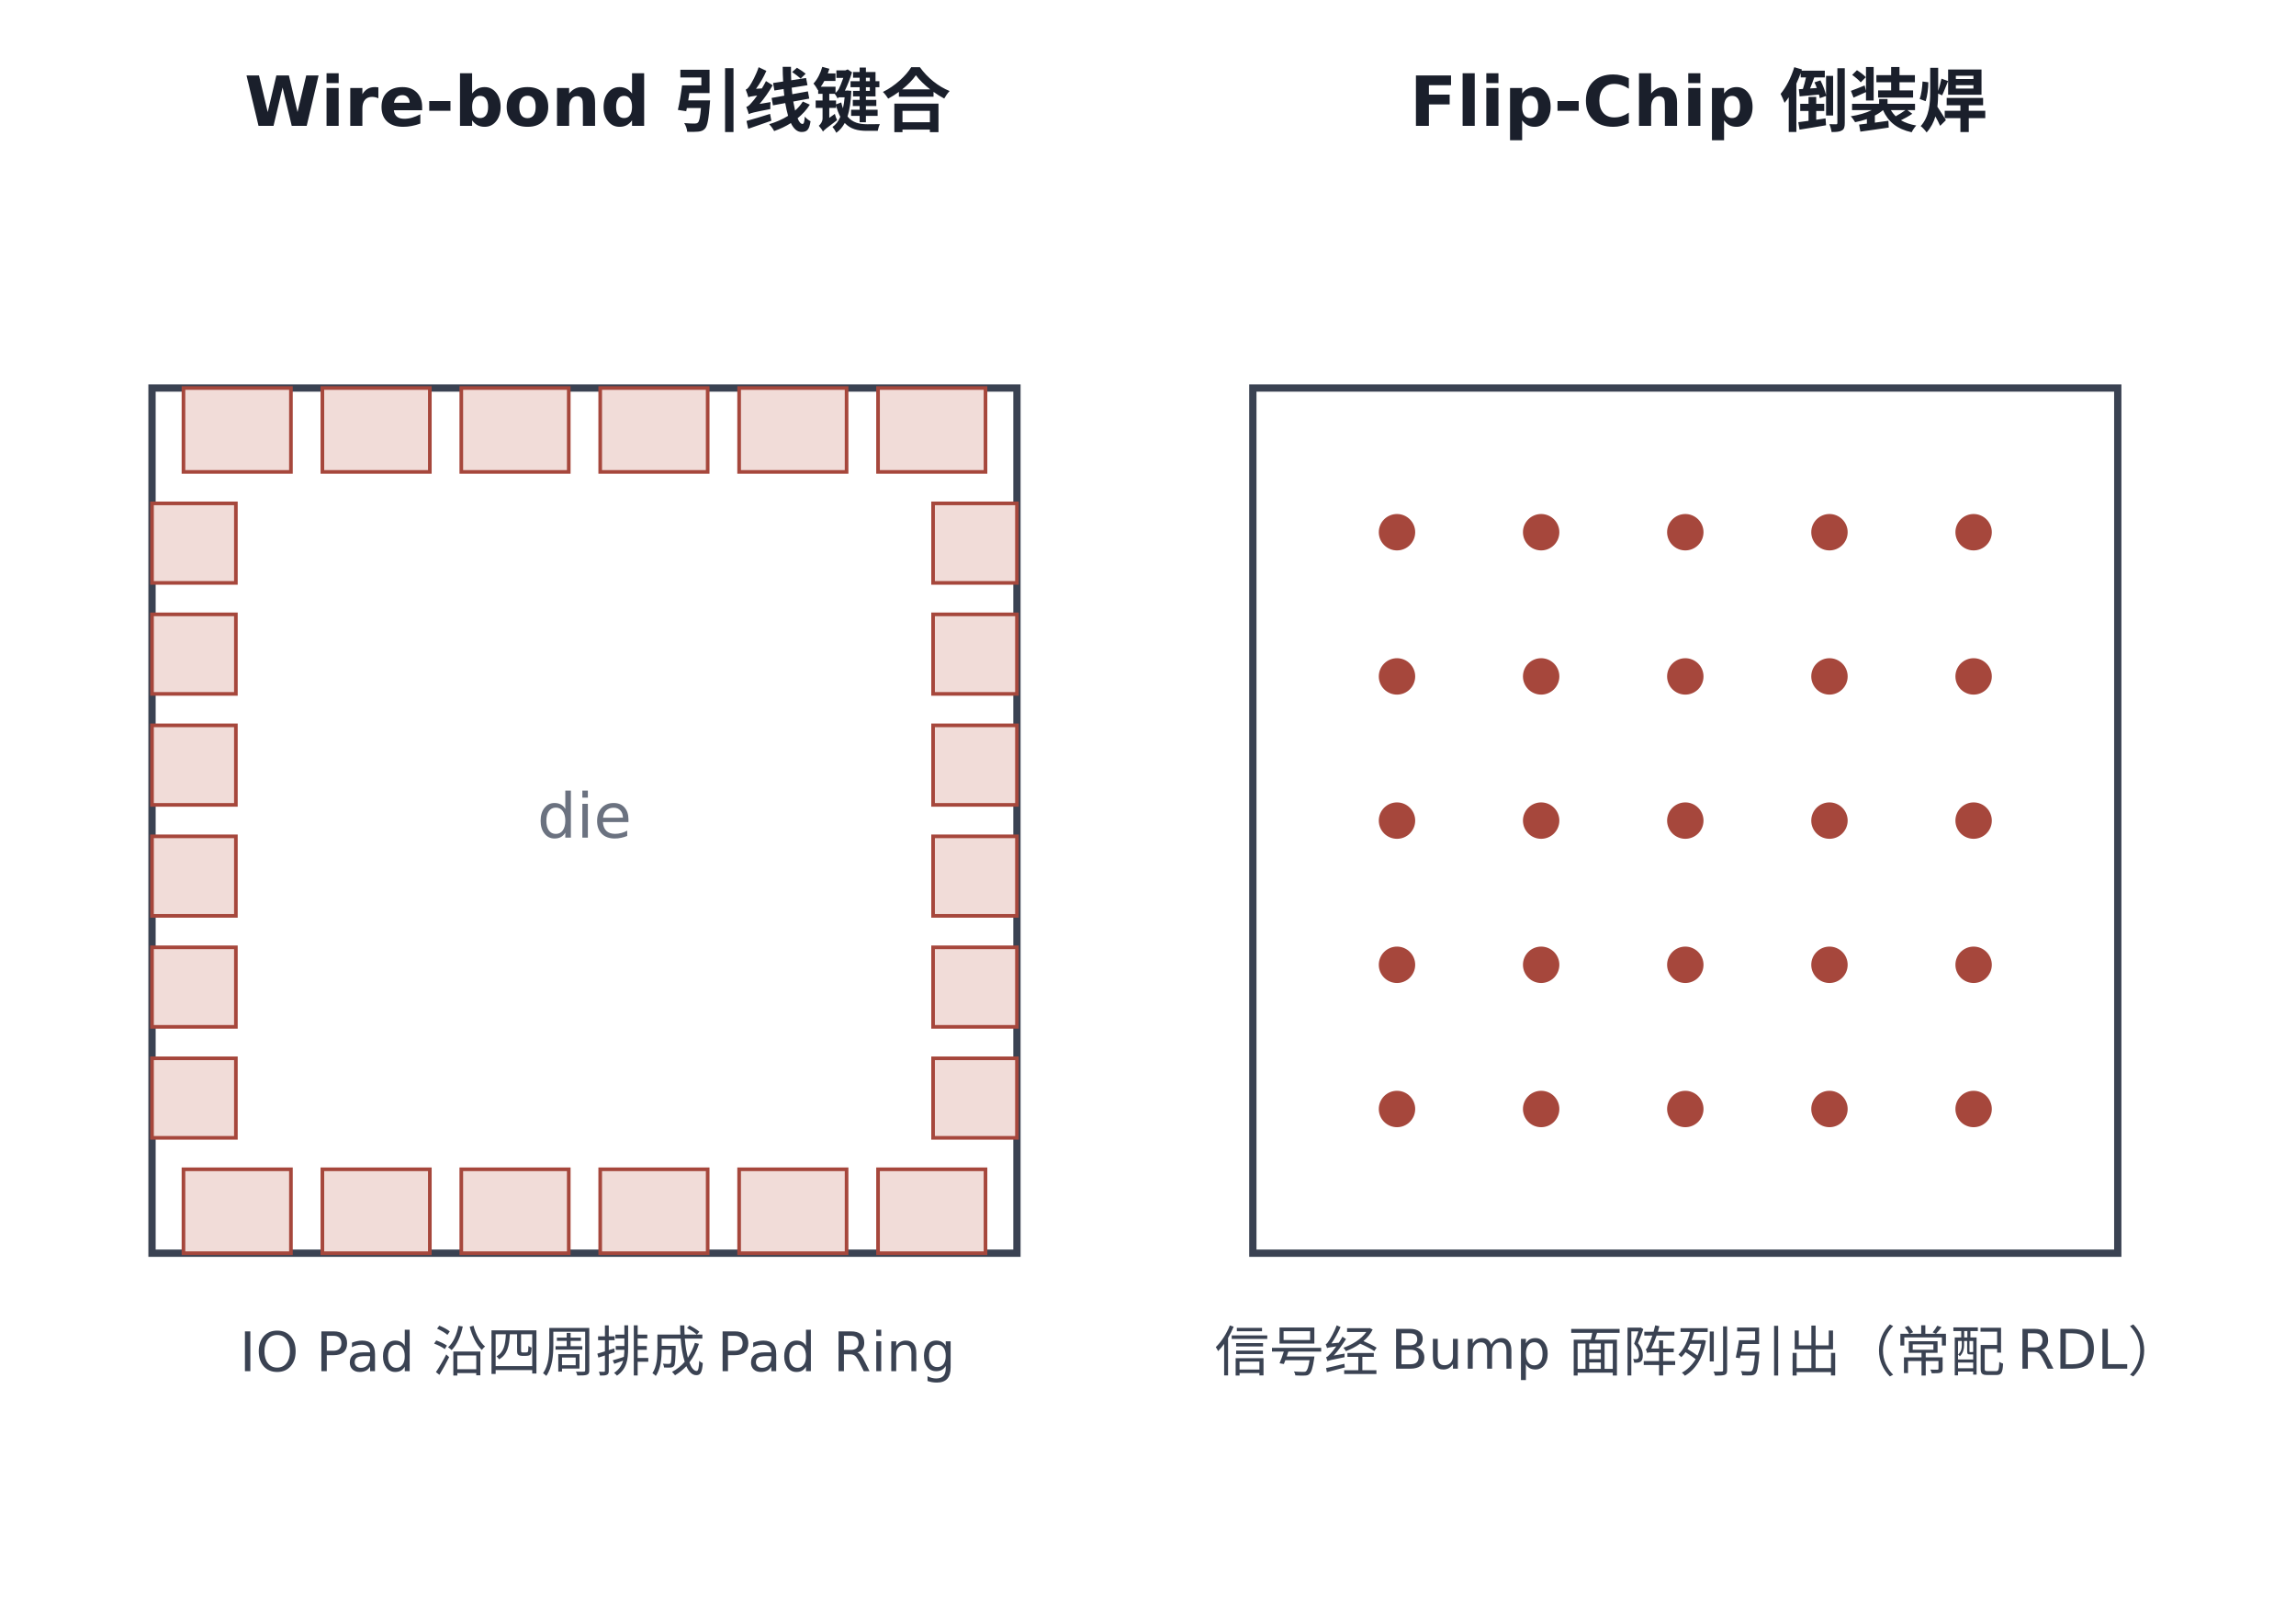
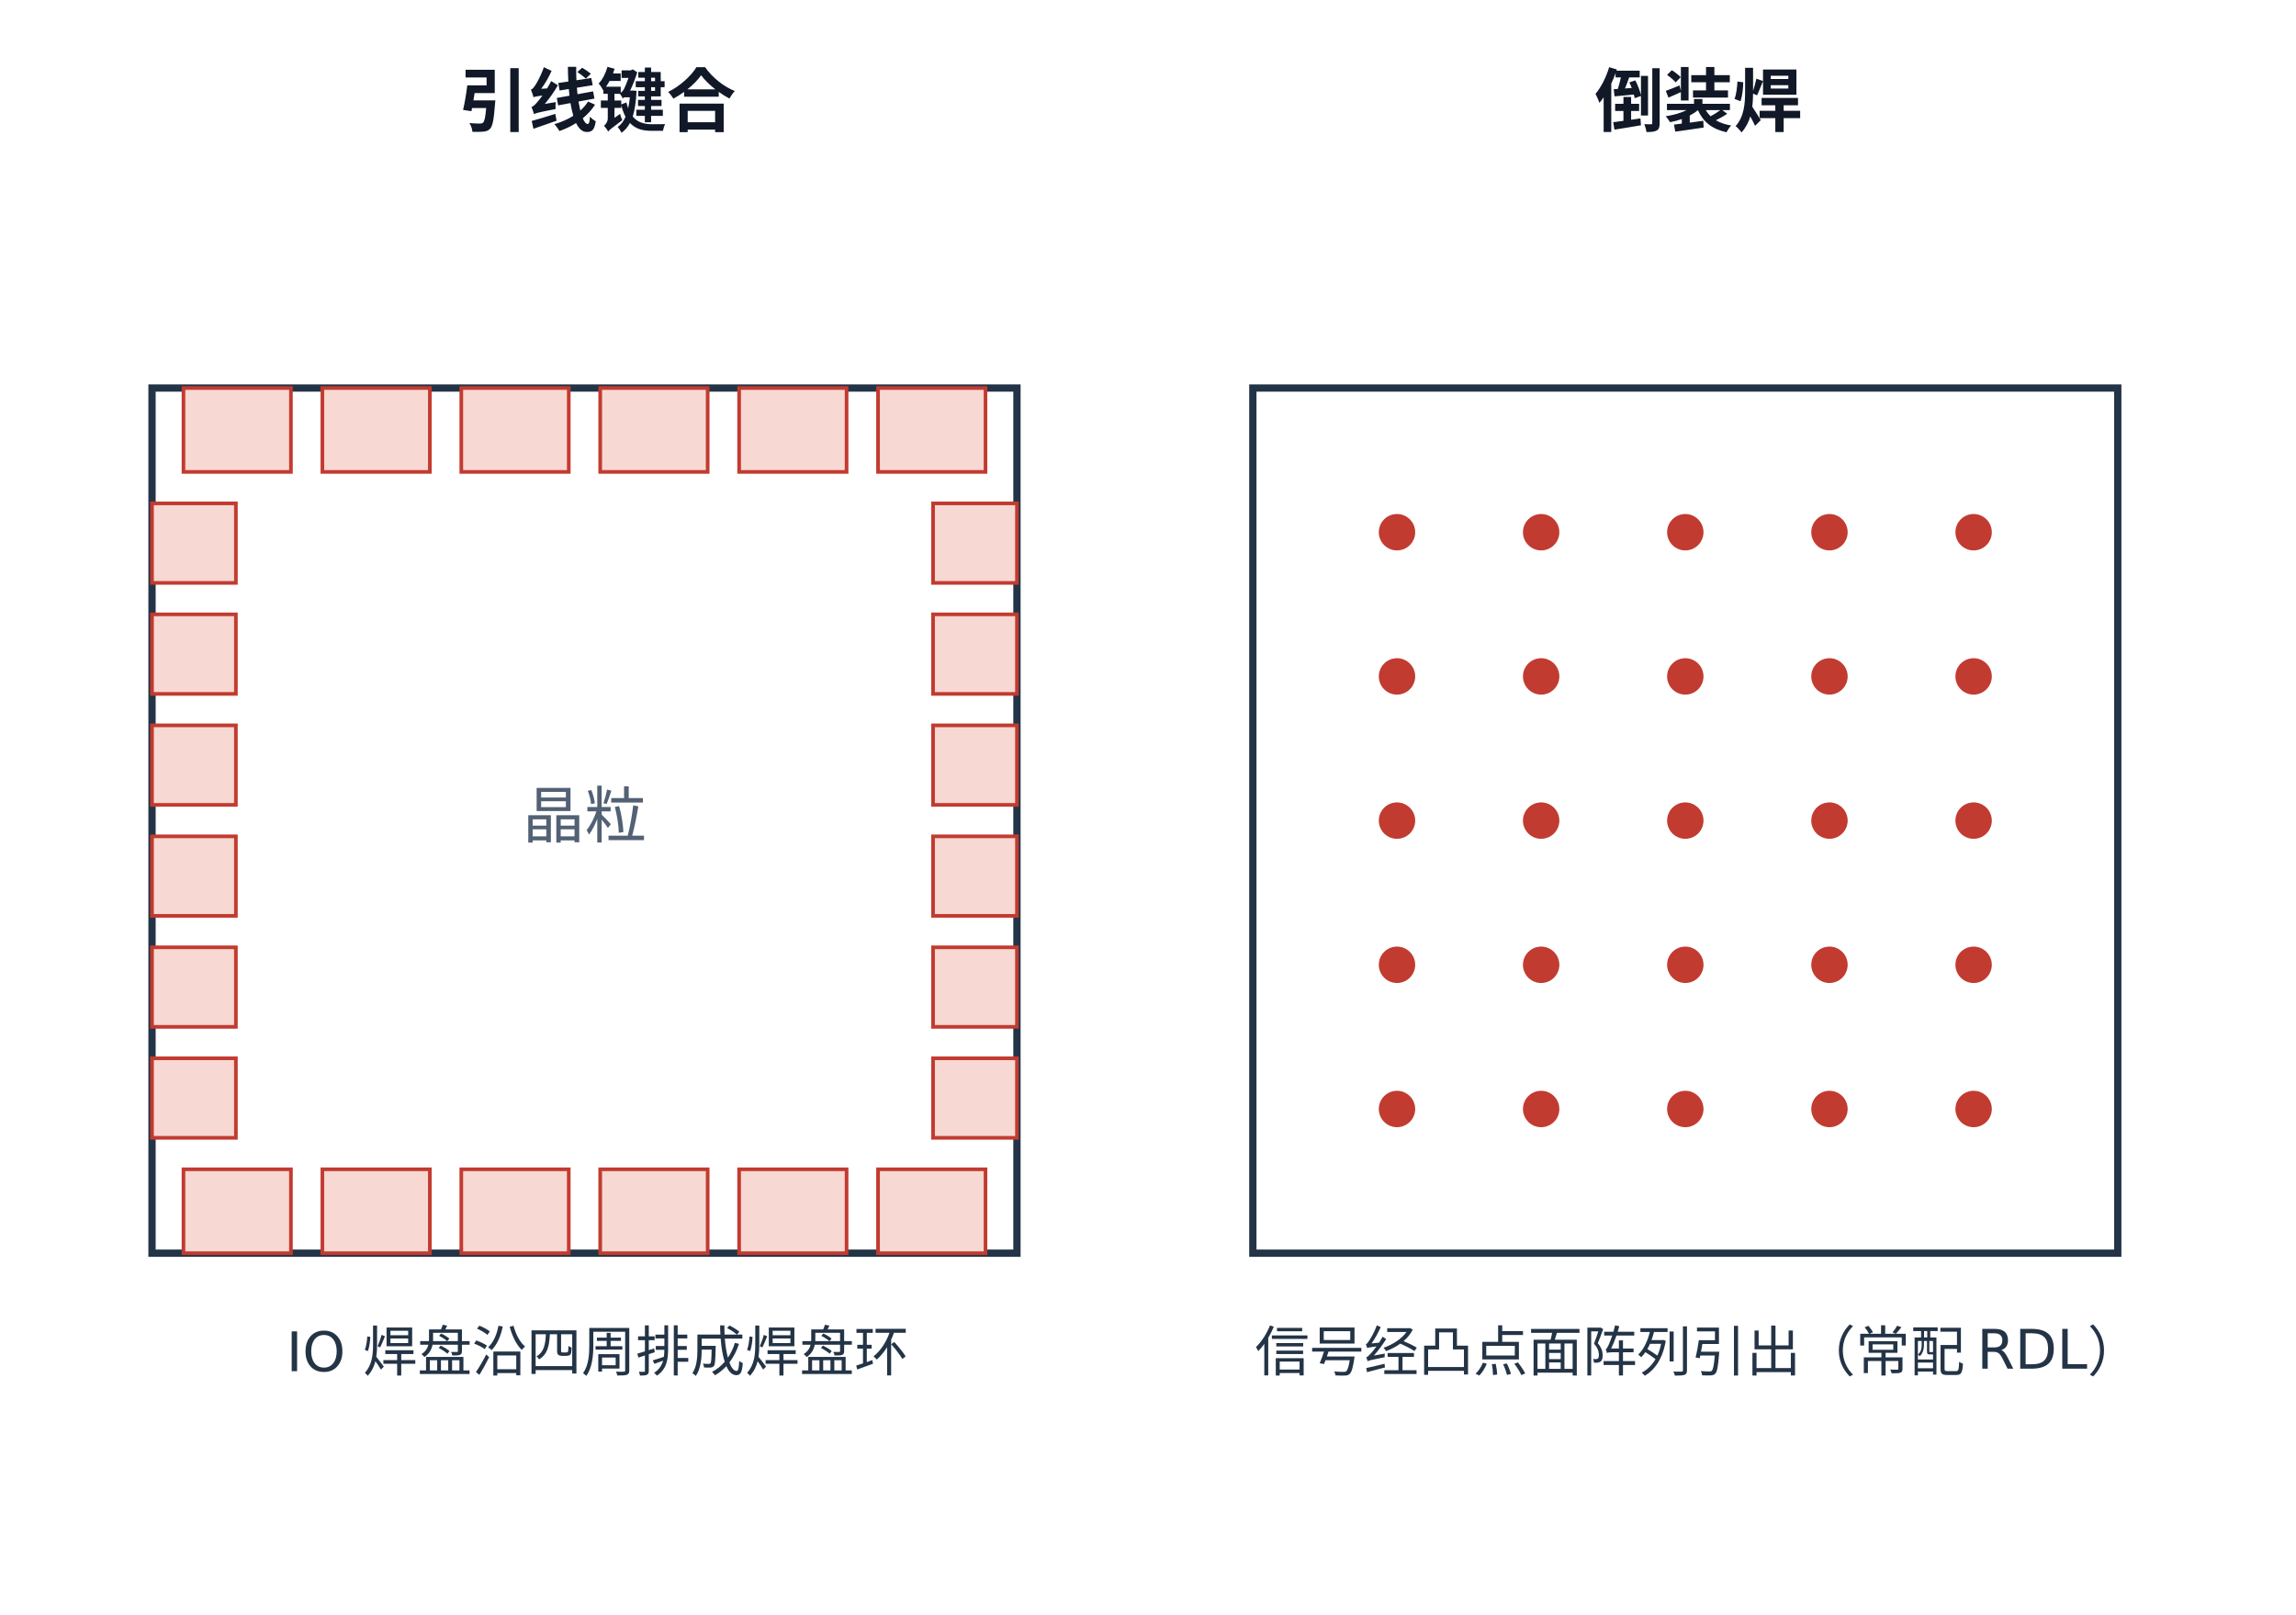
<svg xmlns="http://www.w3.org/2000/svg" xmlns:xlink="http://www.w3.org/1999/xlink" width="630.72pt" height="443.52pt" viewBox="0 0 630.72 443.52" version="1.1">
  <defs>
    <style type="text/css">*{stroke-linejoin: round; stroke-linecap: butt}</style>
  </defs>
  <g id="figure_1">
    <g id="patch_1">
      <path d="M 0 443.52  L 630.72 443.52  L 630.72 0  L 0 0  z " style="fill: #ffffff" />
    </g>
    <g id="axes_1">
      <g id="patch_2">
        <path d="M 5.76 437.76  L 624.96 437.76  L 624.96 5.76  L 5.76 5.76  z " clip-path="url(#p932e553687)" style="fill: #ffffff" />
      </g>
      <g id="patch_3">
-         <path d="M 41.76 344.16  L 279.36 344.16  L 279.36 106.56  L 41.76 106.56  z " clip-path="url(#p932e553687)" style="fill: #ffffff; stroke: #3a4252; stroke-width: 2; stroke-linejoin: miter" />
+         <path d="M 41.76 344.16  L 279.36 344.16  L 279.36 106.56  L 41.76 106.56  z " clip-path="url(#p932e553687)" style="fill: #ffffff; stroke: #243447; stroke-width: 2; stroke-linejoin: miter" />
      </g>
      <g id="patch_4">
-         <path d="M 344.16 344.16  L 581.76 344.16  L 581.76 106.56  L 344.16 106.56  z " clip-path="url(#p932e553687)" style="fill: #ffffff; stroke: #3a4252; stroke-width: 2; stroke-linejoin: miter" />
+         <path d="M 344.16 344.16  L 581.76 344.16  L 581.76 106.56  L 344.16 106.56  z " clip-path="url(#p932e553687)" style="fill: #ffffff; stroke: #243447; stroke-width: 2; stroke-linejoin: miter" />
      </g>
      <g id="text_1">
-         <text style="font-weight: 700; font-size: 19px; font-family: 'Microsoft YaHei', 'Microsoft YaHei UI', 'SimHei', 'Segoe UI', 'DejaVu Sans', sans-serif; text-anchor: middle; fill: #1a1f2b" x="164.16" y="34.56" transform="rotate(-0 164.16 34.56)">Wire-bond 引线键合</text>
+         <text style="font-weight: 700; font-size: 19px; font-family: 'Microsoft YaHei', 'Microsoft YaHei UI', 'SimHei', 'Segoe UI', 'DejaVu Sans', sans-serif; text-anchor: middle; fill: #111827" x="164.16" y="34.56" transform="rotate(-0 164.16 34.56)">引线键合</text>
      </g>
      <g id="patch_5">
-         <path d="M 50.4 344.16  L 79.92 344.16  L 79.92 321.12  L 50.4 321.12  z " clip-path="url(#p932e553687)" style="fill: #f1dcd8; stroke: #a6473c; stroke-linejoin: miter" />
+         <path d="M 50.4 344.16  L 79.92 344.16  L 79.92 321.12  L 50.4 321.12  z " clip-path="url(#p932e553687)" style="fill: #F7D8D2; stroke: #C23B30; stroke-linejoin: miter" />
      </g>
      <g id="patch_6">
-         <path d="M 50.4 129.6  L 79.92 129.6  L 79.92 106.56  L 50.4 106.56  z " clip-path="url(#p932e553687)" style="fill: #f1dcd8; stroke: #a6473c; stroke-linejoin: miter" />
+         <path d="M 50.4 129.6  L 79.92 129.6  L 79.92 106.56  L 50.4 106.56  z " clip-path="url(#p932e553687)" style="fill: #F7D8D2; stroke: #C23B30; stroke-linejoin: miter" />
      </g>
      <g id="patch_7">
-         <path d="M 88.56 344.16  L 118.08 344.16  L 118.08 321.12  L 88.56 321.12  z " clip-path="url(#p932e553687)" style="fill: #f1dcd8; stroke: #a6473c; stroke-linejoin: miter" />
+         <path d="M 88.56 344.16  L 118.08 344.16  L 118.08 321.12  L 88.56 321.12  z " clip-path="url(#p932e553687)" style="fill: #F7D8D2; stroke: #C23B30; stroke-linejoin: miter" />
      </g>
      <g id="patch_8">
-         <path d="M 88.56 129.6  L 118.08 129.6  L 118.08 106.56  L 88.56 106.56  z " clip-path="url(#p932e553687)" style="fill: #f1dcd8; stroke: #a6473c; stroke-linejoin: miter" />
+         <path d="M 88.56 129.6  L 118.08 129.6  L 118.08 106.56  L 88.56 106.56  z " clip-path="url(#p932e553687)" style="fill: #F7D8D2; stroke: #C23B30; stroke-linejoin: miter" />
      </g>
      <g id="patch_9">
-         <path d="M 126.72 344.16  L 156.24 344.16  L 156.24 321.12  L 126.72 321.12  z " clip-path="url(#p932e553687)" style="fill: #f1dcd8; stroke: #a6473c; stroke-linejoin: miter" />
+         <path d="M 126.72 344.16  L 156.24 344.16  L 156.24 321.12  L 126.72 321.12  z " clip-path="url(#p932e553687)" style="fill: #F7D8D2; stroke: #C23B30; stroke-linejoin: miter" />
      </g>
      <g id="patch_10">
-         <path d="M 126.72 129.6  L 156.24 129.6  L 156.24 106.56  L 126.72 106.56  z " clip-path="url(#p932e553687)" style="fill: #f1dcd8; stroke: #a6473c; stroke-linejoin: miter" />
+         <path d="M 126.72 129.6  L 156.24 129.6  L 156.24 106.56  L 126.72 106.56  z " clip-path="url(#p932e553687)" style="fill: #F7D8D2; stroke: #C23B30; stroke-linejoin: miter" />
      </g>
      <g id="patch_11">
-         <path d="M 164.88 344.16  L 194.4 344.16  L 194.4 321.12  L 164.88 321.12  z " clip-path="url(#p932e553687)" style="fill: #f1dcd8; stroke: #a6473c; stroke-linejoin: miter" />
+         <path d="M 164.88 344.16  L 194.4 344.16  L 194.4 321.12  L 164.88 321.12  z " clip-path="url(#p932e553687)" style="fill: #F7D8D2; stroke: #C23B30; stroke-linejoin: miter" />
      </g>
      <g id="patch_12">
-         <path d="M 164.88 129.6  L 194.4 129.6  L 194.4 106.56  L 164.88 106.56  z " clip-path="url(#p932e553687)" style="fill: #f1dcd8; stroke: #a6473c; stroke-linejoin: miter" />
+         <path d="M 164.88 129.6  L 194.4 129.6  L 194.4 106.56  L 164.88 106.56  z " clip-path="url(#p932e553687)" style="fill: #F7D8D2; stroke: #C23B30; stroke-linejoin: miter" />
      </g>
      <g id="patch_13">
-         <path d="M 203.04 344.16  L 232.56 344.16  L 232.56 321.12  L 203.04 321.12  z " clip-path="url(#p932e553687)" style="fill: #f1dcd8; stroke: #a6473c; stroke-linejoin: miter" />
+         <path d="M 203.04 344.16  L 232.56 344.16  L 232.56 321.12  L 203.04 321.12  z " clip-path="url(#p932e553687)" style="fill: #F7D8D2; stroke: #C23B30; stroke-linejoin: miter" />
      </g>
      <g id="patch_14">
-         <path d="M 203.04 129.6  L 232.56 129.6  L 232.56 106.56  L 203.04 106.56  z " clip-path="url(#p932e553687)" style="fill: #f1dcd8; stroke: #a6473c; stroke-linejoin: miter" />
+         <path d="M 203.04 129.6  L 232.56 129.6  L 232.56 106.56  L 203.04 106.56  z " clip-path="url(#p932e553687)" style="fill: #F7D8D2; stroke: #C23B30; stroke-linejoin: miter" />
      </g>
      <g id="patch_15">
-         <path d="M 241.2 344.16  L 270.72 344.16  L 270.72 321.12  L 241.2 321.12  z " clip-path="url(#p932e553687)" style="fill: #f1dcd8; stroke: #a6473c; stroke-linejoin: miter" />
+         <path d="M 241.2 344.16  L 270.72 344.16  L 270.72 321.12  L 241.2 321.12  z " clip-path="url(#p932e553687)" style="fill: #F7D8D2; stroke: #C23B30; stroke-linejoin: miter" />
      </g>
      <g id="patch_16">
-         <path d="M 241.2 129.6  L 270.72 129.6  L 270.72 106.56  L 241.2 106.56  z " clip-path="url(#p932e553687)" style="fill: #f1dcd8; stroke: #a6473c; stroke-linejoin: miter" />
+         <path d="M 241.2 129.6  L 270.72 129.6  L 270.72 106.56  L 241.2 106.56  z " clip-path="url(#p932e553687)" style="fill: #F7D8D2; stroke: #C23B30; stroke-linejoin: miter" />
      </g>
      <g id="patch_17">
-         <path d="M 41.76 312.48  L 64.8 312.48  L 64.8 290.64  L 41.76 290.64  z " clip-path="url(#p932e553687)" style="fill: #f1dcd8; stroke: #a6473c; stroke-linejoin: miter" />
+         <path d="M 41.76 312.48  L 64.8 312.48  L 64.8 290.64  L 41.76 290.64  z " clip-path="url(#p932e553687)" style="fill: #F7D8D2; stroke: #C23B30; stroke-linejoin: miter" />
      </g>
      <g id="patch_18">
-         <path d="M 256.32 312.48  L 279.36 312.48  L 279.36 290.64  L 256.32 290.64  z " clip-path="url(#p932e553687)" style="fill: #f1dcd8; stroke: #a6473c; stroke-linejoin: miter" />
+         <path d="M 256.32 312.48  L 279.36 312.48  L 279.36 290.64  L 256.32 290.64  z " clip-path="url(#p932e553687)" style="fill: #F7D8D2; stroke: #C23B30; stroke-linejoin: miter" />
      </g>
      <g id="patch_19">
-         <path d="M 41.76 282  L 64.8 282  L 64.8 260.16  L 41.76 260.16  z " clip-path="url(#p932e553687)" style="fill: #f1dcd8; stroke: #a6473c; stroke-linejoin: miter" />
+         <path d="M 41.76 282  L 64.8 282  L 64.8 260.16  L 41.76 260.16  z " clip-path="url(#p932e553687)" style="fill: #F7D8D2; stroke: #C23B30; stroke-linejoin: miter" />
      </g>
      <g id="patch_20">
-         <path d="M 256.32 282  L 279.36 282  L 279.36 260.16  L 256.32 260.16  z " clip-path="url(#p932e553687)" style="fill: #f1dcd8; stroke: #a6473c; stroke-linejoin: miter" />
+         <path d="M 256.32 282  L 279.36 282  L 279.36 260.16  L 256.32 260.16  z " clip-path="url(#p932e553687)" style="fill: #F7D8D2; stroke: #C23B30; stroke-linejoin: miter" />
      </g>
      <g id="patch_21">
-         <path d="M 41.76 251.52  L 64.8 251.52  L 64.8 229.68  L 41.76 229.68  z " clip-path="url(#p932e553687)" style="fill: #f1dcd8; stroke: #a6473c; stroke-linejoin: miter" />
+         <path d="M 41.76 251.52  L 64.8 251.52  L 64.8 229.68  L 41.76 229.68  z " clip-path="url(#p932e553687)" style="fill: #F7D8D2; stroke: #C23B30; stroke-linejoin: miter" />
      </g>
      <g id="patch_22">
-         <path d="M 256.32 251.52  L 279.36 251.52  L 279.36 229.68  L 256.32 229.68  z " clip-path="url(#p932e553687)" style="fill: #f1dcd8; stroke: #a6473c; stroke-linejoin: miter" />
+         <path d="M 256.32 251.52  L 279.36 251.52  L 279.36 229.68  L 256.32 229.68  z " clip-path="url(#p932e553687)" style="fill: #F7D8D2; stroke: #C23B30; stroke-linejoin: miter" />
      </g>
      <g id="patch_23">
-         <path d="M 41.76 221.04  L 64.8 221.04  L 64.8 199.2  L 41.76 199.2  z " clip-path="url(#p932e553687)" style="fill: #f1dcd8; stroke: #a6473c; stroke-linejoin: miter" />
+         <path d="M 41.76 221.04  L 64.8 221.04  L 64.8 199.2  L 41.76 199.2  z " clip-path="url(#p932e553687)" style="fill: #F7D8D2; stroke: #C23B30; stroke-linejoin: miter" />
      </g>
      <g id="patch_24">
-         <path d="M 256.32 221.04  L 279.36 221.04  L 279.36 199.2  L 256.32 199.2  z " clip-path="url(#p932e553687)" style="fill: #f1dcd8; stroke: #a6473c; stroke-linejoin: miter" />
+         <path d="M 256.32 221.04  L 279.36 221.04  L 279.36 199.2  L 256.32 199.2  z " clip-path="url(#p932e553687)" style="fill: #F7D8D2; stroke: #C23B30; stroke-linejoin: miter" />
      </g>
      <g id="patch_25">
-         <path d="M 41.76 190.56  L 64.8 190.56  L 64.8 168.72  L 41.76 168.72  z " clip-path="url(#p932e553687)" style="fill: #f1dcd8; stroke: #a6473c; stroke-linejoin: miter" />
+         <path d="M 41.76 190.56  L 64.8 190.56  L 64.8 168.72  L 41.76 168.72  z " clip-path="url(#p932e553687)" style="fill: #F7D8D2; stroke: #C23B30; stroke-linejoin: miter" />
      </g>
      <g id="patch_26">
-         <path d="M 256.32 190.56  L 279.36 190.56  L 279.36 168.72  L 256.32 168.72  z " clip-path="url(#p932e553687)" style="fill: #f1dcd8; stroke: #a6473c; stroke-linejoin: miter" />
+         <path d="M 256.32 190.56  L 279.36 190.56  L 279.36 168.72  L 256.32 168.72  z " clip-path="url(#p932e553687)" style="fill: #F7D8D2; stroke: #C23B30; stroke-linejoin: miter" />
      </g>
      <g id="patch_27">
-         <path d="M 41.76 160.08  L 64.8 160.08  L 64.8 138.24  L 41.76 138.24  z " clip-path="url(#p932e553687)" style="fill: #f1dcd8; stroke: #a6473c; stroke-linejoin: miter" />
+         <path d="M 41.76 160.08  L 64.8 160.08  L 64.8 138.24  L 41.76 138.24  z " clip-path="url(#p932e553687)" style="fill: #F7D8D2; stroke: #C23B30; stroke-linejoin: miter" />
      </g>
      <g id="patch_28">
-         <path d="M 256.32 160.08  L 279.36 160.08  L 279.36 138.24  L 256.32 138.24  z " clip-path="url(#p932e553687)" style="fill: #f1dcd8; stroke: #a6473c; stroke-linejoin: miter" />
+         <path d="M 256.32 160.08  L 279.36 160.08  L 279.36 138.24  L 256.32 138.24  z " clip-path="url(#p932e553687)" style="fill: #F7D8D2; stroke: #C23B30; stroke-linejoin: miter" />
      </g>
      <g id="text_2">
-         <text style="font-size: 17px; font-family: 'Microsoft YaHei', 'Microsoft YaHei UI', 'SimHei', 'Segoe UI', 'DejaVu Sans', sans-serif; text-anchor: middle; fill: #6b7280" x="160.56" y="230.042" transform="rotate(-0 160.56 230.0416)">die</text>
+         <text style="font-size: 17px; font-family: 'Microsoft YaHei', 'Microsoft YaHei UI', 'SimHei', 'Segoe UI', 'DejaVu Sans', sans-serif; text-anchor: middle; fill: #526174" x="160.56" y="230.042" transform="rotate(-0 160.56 230.0416)">晶粒</text>
      </g>
      <g id="text_3">
-         <text style="font-size: 15px; font-family: 'Microsoft YaHei', 'Microsoft YaHei UI', 'SimHei', 'Segoe UI', 'DejaVu Sans', sans-serif; text-anchor: middle; fill: #3a4252" x="164.16" y="376.56" transform="rotate(-0 164.16 376.56)">IO Pad 沿四周排成 Pad Ring</text>
+         <text style="font-size: 15px; font-family: 'Microsoft YaHei', 'Microsoft YaHei UI', 'SimHei', 'Segoe UI', 'DejaVu Sans', sans-serif; text-anchor: middle; fill: #243447" x="164.16" y="376.56" transform="rotate(-0 164.16 376.56)">IO 焊盘沿四周排成焊盘环</text>
      </g>
      <g id="text_4">
-         <text style="font-weight: 700; font-size: 19px; font-family: 'Microsoft YaHei', 'Microsoft YaHei UI', 'SimHei', 'Segoe UI', 'DejaVu Sans', sans-serif; text-anchor: middle; fill: #1a1f2b" x="466.56" y="34.56" transform="rotate(-0 466.56 34.56)">Flip-Chip 倒装焊</text>
+         <text style="font-weight: 700; font-size: 19px; font-family: 'Microsoft YaHei', 'Microsoft YaHei UI', 'SimHei', 'Segoe UI', 'DejaVu Sans', sans-serif; text-anchor: middle; fill: #111827" x="466.56" y="34.56" transform="rotate(-0 466.56 34.56)">倒装焊</text>
      </g>
      <g id="line2d_1">
        <defs>
-           <path id="m50781dd27e" d="M 0 4.5  C 1.193 4.5 2.338 4.026 3.182 3.182  C 4.026 2.338 4.5 1.193 4.5 0  C 4.5 -1.193 4.026 -2.338 3.182 -3.182  C 2.338 -4.026 1.193 -4.5 0 -4.5  C -1.193 -4.5 -2.338 -4.026 -3.182 -3.182  C -4.026 -2.338 -4.5 -1.193 -4.5 0  C -4.5 1.193 -4.026 2.338 -3.182 3.182  C -2.338 4.026 -1.193 4.5 0 4.5  z " style="stroke: #a6473c" />
+           <path id="m50781dd27e" d="M 0 4.5  C 1.193 4.5 2.338 4.026 3.182 3.182  C 4.026 2.338 4.5 1.193 4.5 0  C 4.5 -1.193 4.026 -2.338 3.182 -3.182  C 2.338 -4.026 1.193 -4.5 0 -4.5  C -1.193 -4.5 -2.338 -4.026 -3.182 -3.182  C -4.026 -2.338 -4.5 -1.193 -4.5 0  C -4.5 1.193 -4.026 2.338 -3.182 3.182  C -2.338 4.026 -1.193 4.5 0 4.5  z " style="stroke: #C23B30" />
        </defs>
        <g clip-path="url(#p932e553687)">
-           <use xlink:href="#m50781dd27e" x="383.76" y="304.56" style="fill: #a6473c; stroke: #a6473c" />
+           <use xlink:href="#m50781dd27e" x="383.76" y="304.56" style="fill: #C23B30; stroke: #C23B30" />
        </g>
      </g>
      <g id="line2d_2">
        <g clip-path="url(#p932e553687)">
-           <use xlink:href="#m50781dd27e" x="423.36" y="304.56" style="fill: #a6473c; stroke: #a6473c" />
+           <use xlink:href="#m50781dd27e" x="423.36" y="304.56" style="fill: #C23B30; stroke: #C23B30" />
        </g>
      </g>
      <g id="line2d_3">
        <g clip-path="url(#p932e553687)">
-           <use xlink:href="#m50781dd27e" x="462.96" y="304.56" style="fill: #a6473c; stroke: #a6473c" />
+           <use xlink:href="#m50781dd27e" x="462.96" y="304.56" style="fill: #C23B30; stroke: #C23B30" />
        </g>
      </g>
      <g id="line2d_4">
        <g clip-path="url(#p932e553687)">
-           <use xlink:href="#m50781dd27e" x="502.56" y="304.56" style="fill: #a6473c; stroke: #a6473c" />
+           <use xlink:href="#m50781dd27e" x="502.56" y="304.56" style="fill: #C23B30; stroke: #C23B30" />
        </g>
      </g>
      <g id="line2d_5">
        <g clip-path="url(#p932e553687)">
-           <use xlink:href="#m50781dd27e" x="542.16" y="304.56" style="fill: #a6473c; stroke: #a6473c" />
+           <use xlink:href="#m50781dd27e" x="542.16" y="304.56" style="fill: #C23B30; stroke: #C23B30" />
        </g>
      </g>
      <g id="line2d_6">
        <g clip-path="url(#p932e553687)">
-           <use xlink:href="#m50781dd27e" x="383.76" y="264.96" style="fill: #a6473c; stroke: #a6473c" />
+           <use xlink:href="#m50781dd27e" x="383.76" y="264.96" style="fill: #C23B30; stroke: #C23B30" />
        </g>
      </g>
      <g id="line2d_7">
        <g clip-path="url(#p932e553687)">
-           <use xlink:href="#m50781dd27e" x="423.36" y="264.96" style="fill: #a6473c; stroke: #a6473c" />
+           <use xlink:href="#m50781dd27e" x="423.36" y="264.96" style="fill: #C23B30; stroke: #C23B30" />
        </g>
      </g>
      <g id="line2d_8">
        <g clip-path="url(#p932e553687)">
-           <use xlink:href="#m50781dd27e" x="462.96" y="264.96" style="fill: #a6473c; stroke: #a6473c" />
+           <use xlink:href="#m50781dd27e" x="462.96" y="264.96" style="fill: #C23B30; stroke: #C23B30" />
        </g>
      </g>
      <g id="line2d_9">
        <g clip-path="url(#p932e553687)">
-           <use xlink:href="#m50781dd27e" x="502.56" y="264.96" style="fill: #a6473c; stroke: #a6473c" />
+           <use xlink:href="#m50781dd27e" x="502.56" y="264.96" style="fill: #C23B30; stroke: #C23B30" />
        </g>
      </g>
      <g id="line2d_10">
        <g clip-path="url(#p932e553687)">
-           <use xlink:href="#m50781dd27e" x="542.16" y="264.96" style="fill: #a6473c; stroke: #a6473c" />
+           <use xlink:href="#m50781dd27e" x="542.16" y="264.96" style="fill: #C23B30; stroke: #C23B30" />
        </g>
      </g>
      <g id="line2d_11">
        <g clip-path="url(#p932e553687)">
-           <use xlink:href="#m50781dd27e" x="383.76" y="225.36" style="fill: #a6473c; stroke: #a6473c" />
+           <use xlink:href="#m50781dd27e" x="383.76" y="225.36" style="fill: #C23B30; stroke: #C23B30" />
        </g>
      </g>
      <g id="line2d_12">
        <g clip-path="url(#p932e553687)">
-           <use xlink:href="#m50781dd27e" x="423.36" y="225.36" style="fill: #a6473c; stroke: #a6473c" />
+           <use xlink:href="#m50781dd27e" x="423.36" y="225.36" style="fill: #C23B30; stroke: #C23B30" />
        </g>
      </g>
      <g id="line2d_13">
        <g clip-path="url(#p932e553687)">
-           <use xlink:href="#m50781dd27e" x="462.96" y="225.36" style="fill: #a6473c; stroke: #a6473c" />
+           <use xlink:href="#m50781dd27e" x="462.96" y="225.36" style="fill: #C23B30; stroke: #C23B30" />
        </g>
      </g>
      <g id="line2d_14">
        <g clip-path="url(#p932e553687)">
-           <use xlink:href="#m50781dd27e" x="502.56" y="225.36" style="fill: #a6473c; stroke: #a6473c" />
+           <use xlink:href="#m50781dd27e" x="502.56" y="225.36" style="fill: #C23B30; stroke: #C23B30" />
        </g>
      </g>
      <g id="line2d_15">
        <g clip-path="url(#p932e553687)">
-           <use xlink:href="#m50781dd27e" x="542.16" y="225.36" style="fill: #a6473c; stroke: #a6473c" />
+           <use xlink:href="#m50781dd27e" x="542.16" y="225.36" style="fill: #C23B30; stroke: #C23B30" />
        </g>
      </g>
      <g id="line2d_16">
        <g clip-path="url(#p932e553687)">
-           <use xlink:href="#m50781dd27e" x="383.76" y="185.76" style="fill: #a6473c; stroke: #a6473c" />
+           <use xlink:href="#m50781dd27e" x="383.76" y="185.76" style="fill: #C23B30; stroke: #C23B30" />
        </g>
      </g>
      <g id="line2d_17">
        <g clip-path="url(#p932e553687)">
-           <use xlink:href="#m50781dd27e" x="423.36" y="185.76" style="fill: #a6473c; stroke: #a6473c" />
+           <use xlink:href="#m50781dd27e" x="423.36" y="185.76" style="fill: #C23B30; stroke: #C23B30" />
        </g>
      </g>
      <g id="line2d_18">
        <g clip-path="url(#p932e553687)">
-           <use xlink:href="#m50781dd27e" x="462.96" y="185.76" style="fill: #a6473c; stroke: #a6473c" />
+           <use xlink:href="#m50781dd27e" x="462.96" y="185.76" style="fill: #C23B30; stroke: #C23B30" />
        </g>
      </g>
      <g id="line2d_19">
        <g clip-path="url(#p932e553687)">
-           <use xlink:href="#m50781dd27e" x="502.56" y="185.76" style="fill: #a6473c; stroke: #a6473c" />
+           <use xlink:href="#m50781dd27e" x="502.56" y="185.76" style="fill: #C23B30; stroke: #C23B30" />
        </g>
      </g>
      <g id="line2d_20">
        <g clip-path="url(#p932e553687)">
-           <use xlink:href="#m50781dd27e" x="542.16" y="185.76" style="fill: #a6473c; stroke: #a6473c" />
+           <use xlink:href="#m50781dd27e" x="542.16" y="185.76" style="fill: #C23B30; stroke: #C23B30" />
        </g>
      </g>
      <g id="line2d_21">
        <g clip-path="url(#p932e553687)">
-           <use xlink:href="#m50781dd27e" x="383.76" y="146.16" style="fill: #a6473c; stroke: #a6473c" />
+           <use xlink:href="#m50781dd27e" x="383.76" y="146.16" style="fill: #C23B30; stroke: #C23B30" />
        </g>
      </g>
      <g id="line2d_22">
        <g clip-path="url(#p932e553687)">
-           <use xlink:href="#m50781dd27e" x="423.36" y="146.16" style="fill: #a6473c; stroke: #a6473c" />
+           <use xlink:href="#m50781dd27e" x="423.36" y="146.16" style="fill: #C23B30; stroke: #C23B30" />
        </g>
      </g>
      <g id="line2d_23">
        <g clip-path="url(#p932e553687)">
-           <use xlink:href="#m50781dd27e" x="462.96" y="146.16" style="fill: #a6473c; stroke: #a6473c" />
+           <use xlink:href="#m50781dd27e" x="462.96" y="146.16" style="fill: #C23B30; stroke: #C23B30" />
        </g>
      </g>
      <g id="line2d_24">
        <g clip-path="url(#p932e553687)">
-           <use xlink:href="#m50781dd27e" x="502.56" y="146.16" style="fill: #a6473c; stroke: #a6473c" />
+           <use xlink:href="#m50781dd27e" x="502.56" y="146.16" style="fill: #C23B30; stroke: #C23B30" />
        </g>
      </g>
      <g id="line2d_25">
        <g clip-path="url(#p932e553687)">
-           <use xlink:href="#m50781dd27e" x="542.16" y="146.16" style="fill: #a6473c; stroke: #a6473c" />
+           <use xlink:href="#m50781dd27e" x="542.16" y="146.16" style="fill: #C23B30; stroke: #C23B30" />
        </g>
      </g>
      <g id="text_5">
-         <text style="font-size: 15px; font-family: 'Microsoft YaHei', 'Microsoft YaHei UI', 'SimHei', 'Segoe UI', 'DejaVu Sans', sans-serif; text-anchor: middle; fill: #3a4252" x="466.56" y="376.56" transform="rotate(-0 466.56 376.56)">信号经 Bump 面阵列引出（常配 RDL）</text>
+         <text style="font-size: 15px; font-family: 'Microsoft YaHei', 'Microsoft YaHei UI', 'SimHei', 'Segoe UI', 'DejaVu Sans', sans-serif; text-anchor: middle; fill: #243447" x="466.56" y="376.56" transform="rotate(-0 466.56 376.56)">信号经凸点面阵列引出（常配 RDL）</text>
      </g>
    </g>
  </g>
  <defs>
    <clipPath id="p932e553687">
      <rect x="5.76" y="5.76" width="619.2" height="432" />
    </clipPath>
  </defs>
</svg>
